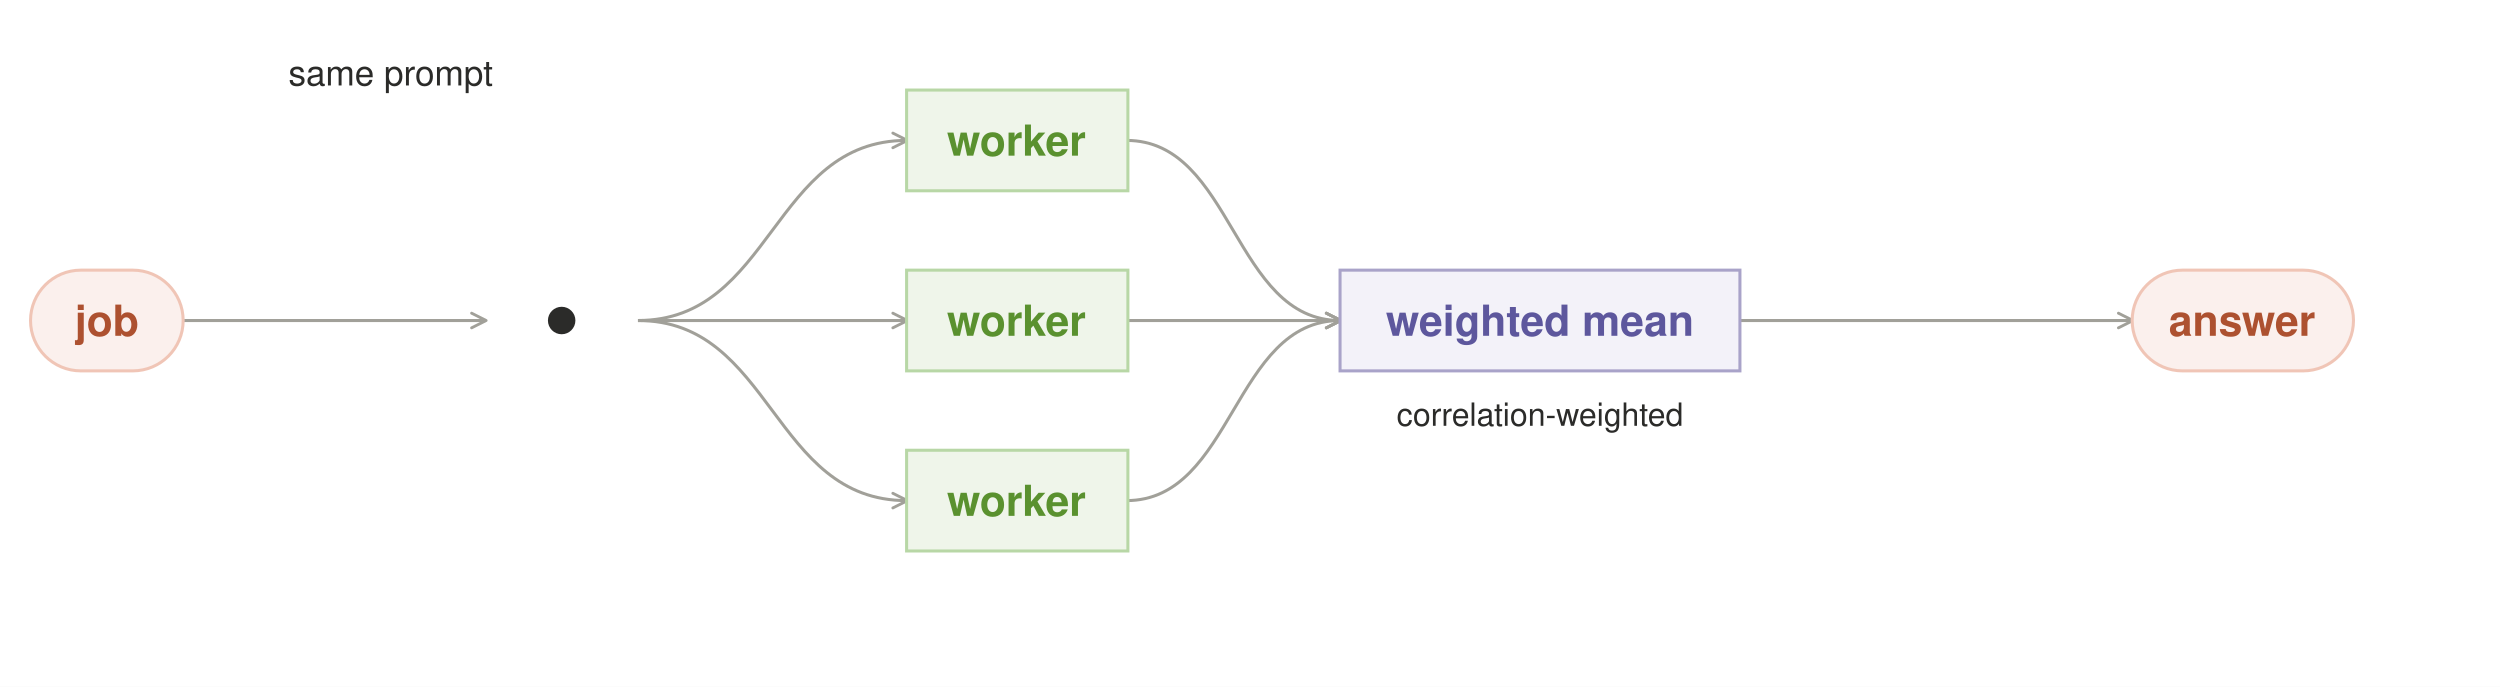
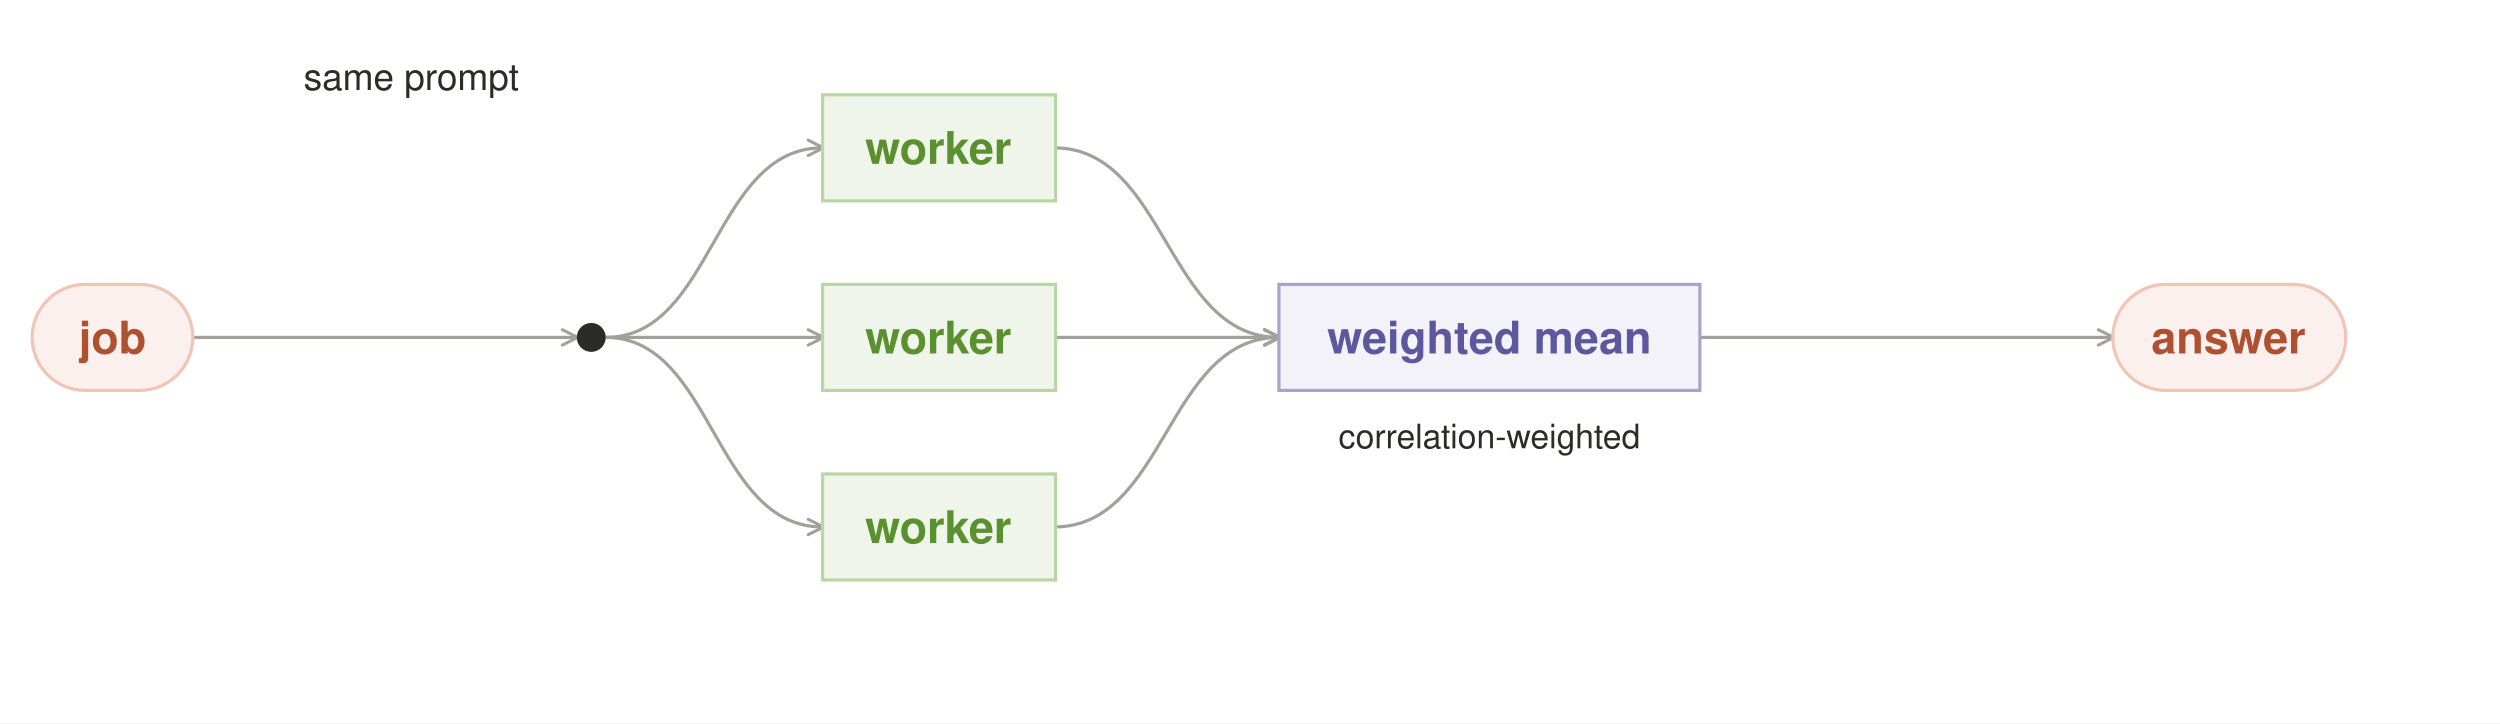
- <svg xmlns="http://www.w3.org/2000/svg" viewBox="0 0 1638 450" font-family="Avenir Next, Nunito, Segoe UI, Helvetica, Arial, sans-serif" role="img" aria-labelledby="t">
+ <svg xmlns="http://www.w3.org/2000/svg" viewBox="0 0 1556 450" font-family="Avenir Next, Nunito, Segoe UI, Helvetica, Arial, sans-serif" role="img" aria-labelledby="t">
  <defs>
    <marker id="ha" markerWidth="13.3" markerHeight="13.3" refX="11" refY="7.0" orient="auto" markerUnits="userSpaceOnUse">
      <path d="M2 2.2 L11.5 7.0 L2 11.8" fill="none" stroke="#a1a099" stroke-width="1.9" stroke-linecap="round" stroke-linejoin="round" />
    </marker>
    <marker id="Ha" markerWidth="18.1" markerHeight="18.1" refX="15" refY="9.5" orient="auto" markerUnits="userSpaceOnUse">
      <path d="M2 3.0 L15.6 9.5 L2 16.0" fill="none" stroke="#a1a099" stroke-width="3.0" stroke-linecap="round" stroke-linejoin="round" />
    </marker>
    <marker id="hg" markerWidth="13.3" markerHeight="13.3" refX="11" refY="7.0" orient="auto" markerUnits="userSpaceOnUse">
      <path d="M2 2.2 L11.5 7.0 L2 11.8" fill="none" stroke="#5a912f" stroke-width="1.9" stroke-linecap="round" stroke-linejoin="round" />
    </marker>
    <marker id="Hg" markerWidth="18.1" markerHeight="18.1" refX="15" refY="9.5" orient="auto" markerUnits="userSpaceOnUse">
      <path d="M2 3.0 L15.6 9.5 L2 16.0" fill="none" stroke="#5a912f" stroke-width="3.0" stroke-linecap="round" stroke-linejoin="round" />
    </marker>
    <marker id="hp" markerWidth="13.3" markerHeight="13.3" refX="11" refY="7.0" orient="auto" markerUnits="userSpaceOnUse">
      <path d="M2 2.2 L11.5 7.0 L2 11.8" fill="none" stroke="#5d579d" stroke-width="1.9" stroke-linecap="round" stroke-linejoin="round" />
    </marker>
    <marker id="Hp" markerWidth="18.1" markerHeight="18.1" refX="15" refY="9.5" orient="auto" markerUnits="userSpaceOnUse">
      <path d="M2 3.0 L15.6 9.5 L2 16.0" fill="none" stroke="#5d579d" stroke-width="3.0" stroke-linecap="round" stroke-linejoin="round" />
    </marker>
    <marker id="hc" markerWidth="13.3" markerHeight="13.3" refX="11" refY="7.0" orient="auto" markerUnits="userSpaceOnUse">
      <path d="M2 2.2 L11.5 7.0 L2 11.8" fill="none" stroke="#ad5130" stroke-width="1.9" stroke-linecap="round" stroke-linejoin="round" />
    </marker>
    <marker id="Hc" markerWidth="18.1" markerHeight="18.1" refX="15" refY="9.5" orient="auto" markerUnits="userSpaceOnUse">
      <path d="M2 3.0 L15.6 9.5 L2 16.0" fill="none" stroke="#ad5130" stroke-width="3.0" stroke-linecap="round" stroke-linejoin="round" />
    </marker>
    <marker id="hk" markerWidth="13.3" markerHeight="13.3" refX="11" refY="7.0" orient="auto" markerUnits="userSpaceOnUse">
      <path d="M2 2.2 L11.5 7.0 L2 11.8" fill="none" stroke="#2b2b29" stroke-width="1.9" stroke-linecap="round" stroke-linejoin="round" />
    </marker>
    <marker id="Hk" markerWidth="18.1" markerHeight="18.1" refX="15" refY="9.5" orient="auto" markerUnits="userSpaceOnUse">
      <path d="M2 3.0 L15.6 9.5 L2 16.0" fill="none" stroke="#2b2b29" stroke-width="3.0" stroke-linecap="round" stroke-linejoin="round" />
    </marker>
  </defs>
-   <rect width="1638" height="450" fill="#fff" />
+   <rect width="1556" height="450" fill="#fff" />
  <text x="256" y="56" text-anchor="middle" fill="#2b2b29" font-size="23">same prompt</text>
-   <path d="M 120 210 C 219 210, 219 210, 318 210" fill="none" stroke="#a1a099" stroke-width="2" marker-end="url(#ha)" />
-   <path d="M 418 210 C 506 210, 506 92, 594 92" fill="none" stroke="#a1a099" stroke-width="2" marker-end="url(#ha)" />
-   <path d="M 418 210 C 506 210, 506 210, 594 210" fill="none" stroke="#a1a099" stroke-width="2" marker-end="url(#ha)" />
-   <path d="M 418 210 C 506 210, 506 328, 594 328" fill="none" stroke="#a1a099" stroke-width="2" marker-end="url(#ha)" />
-   <path d="M 738 92 C 808 92, 808 210, 878 210" fill="none" stroke="#a1a099" stroke-width="2" marker-end="url(#ha)" />
-   <path d="M 738 210 C 808 210, 808 210, 878 210" fill="none" stroke="#a1a099" stroke-width="2" marker-end="url(#ha)" />
-   <path d="M 738 328 C 808 328, 808 210, 878 210" fill="none" stroke="#a1a099" stroke-width="2" marker-end="url(#ha)" />
-   <path d="M 1140 210 C 1268 210, 1268 210, 1397 210" fill="none" stroke="#a1a099" stroke-width="2" marker-end="url(#ha)" />
+   <path d="M 120 210 C 240 210, 240 210, 359 210" fill="none" stroke="#a1a099" stroke-width="2" marker-end="url(#ha)" />
+   <path d="M 377 210 C 444 210, 444 92, 512 92" fill="none" stroke="#a1a099" stroke-width="2" marker-end="url(#ha)" />
+   <path d="M 377 210 C 444 210, 444 210, 512 210" fill="none" stroke="#a1a099" stroke-width="2" marker-end="url(#ha)" />
+   <path d="M 377 210 C 444 210, 444 328, 512 328" fill="none" stroke="#a1a099" stroke-width="2" marker-end="url(#ha)" />
+   <path d="M 656 92 C 726 92, 726 210, 796 210" fill="none" stroke="#a1a099" stroke-width="2" marker-end="url(#ha)" />
+   <path d="M 656 210 C 726 210, 726 210, 796 210" fill="none" stroke="#a1a099" stroke-width="2" marker-end="url(#ha)" />
+   <path d="M 656 328 C 726 328, 726 210, 796 210" fill="none" stroke="#a1a099" stroke-width="2" marker-end="url(#ha)" />
+   <path d="M 1058 210 C 1186 210, 1186 210, 1315 210" fill="none" stroke="#a1a099" stroke-width="2" marker-end="url(#ha)" />
  <rect x="20" y="177" width="100" height="66" rx="33" fill="#fbf0ed" stroke="#f0c5b6" stroke-width="2" />
  <text x="70" y="220" text-anchor="middle" fill="#ad5130" font-size="28" font-weight="600">job</text>
  <circle cx="368" cy="210" r="9" fill="#2b2b29" />
-   <rect x="594" y="59" width="145" height="66" rx="0" fill="#eff5ea" stroke="#b8d7a6" stroke-width="2" />
-   <text x="666" y="102" text-anchor="middle" fill="#5a912f" font-size="28" font-weight="600">worker</text>
-   <rect x="594" y="177" width="145" height="66" rx="0" fill="#eff5ea" stroke="#b8d7a6" stroke-width="2" />
-   <text x="666" y="220" text-anchor="middle" fill="#5a912f" font-size="28" font-weight="600">worker</text>
-   <rect x="594" y="295" width="145" height="66" rx="0" fill="#eff5ea" stroke="#b8d7a6" stroke-width="2" />
-   <text x="666" y="338" text-anchor="middle" fill="#5a912f" font-size="28" font-weight="600">worker</text>
-   <rect x="878" y="177" width="262" height="66" rx="0" fill="#f3f2f9" stroke="#a9a3c9" stroke-width="2" />
-   <text x="1009" y="220" text-anchor="middle" fill="#5d579d" font-size="28" font-weight="600">weighted mean</text>
-   <text x="1009" y="279" text-anchor="middle" fill="#2b2b29" font-size="21">correlation-weighted</text>
-   <rect x="1397" y="177" width="145" height="66" rx="33" fill="#fbf0ed" stroke="#f0c5b6" stroke-width="2" />
-   <text x="1469" y="220" text-anchor="middle" fill="#ad5130" font-size="28" font-weight="600">answer</text>
+   <rect x="512" y="59" width="145" height="66" rx="0" fill="#eff5ea" stroke="#b8d7a6" stroke-width="2" />
+   <text x="584" y="102" text-anchor="middle" fill="#5a912f" font-size="28" font-weight="600">worker</text>
+   <rect x="512" y="177" width="145" height="66" rx="0" fill="#eff5ea" stroke="#b8d7a6" stroke-width="2" />
+   <text x="584" y="220" text-anchor="middle" fill="#5a912f" font-size="28" font-weight="600">worker</text>
+   <rect x="512" y="295" width="145" height="66" rx="0" fill="#eff5ea" stroke="#b8d7a6" stroke-width="2" />
+   <text x="584" y="338" text-anchor="middle" fill="#5a912f" font-size="28" font-weight="600">worker</text>
+   <rect x="796" y="177" width="262" height="66" rx="0" fill="#f3f2f9" stroke="#a9a3c9" stroke-width="2" />
+   <text x="927" y="220" text-anchor="middle" fill="#5d579d" font-size="28" font-weight="600">weighted mean</text>
+   <text x="927" y="279" text-anchor="middle" fill="#2b2b29" font-size="21">correlation-weighted</text>
+   <rect x="1315" y="177" width="145" height="66" rx="33" fill="#fbf0ed" stroke="#f0c5b6" stroke-width="2" />
+   <text x="1387" y="220" text-anchor="middle" fill="#ad5130" font-size="28" font-weight="600">answer</text>
</svg>
